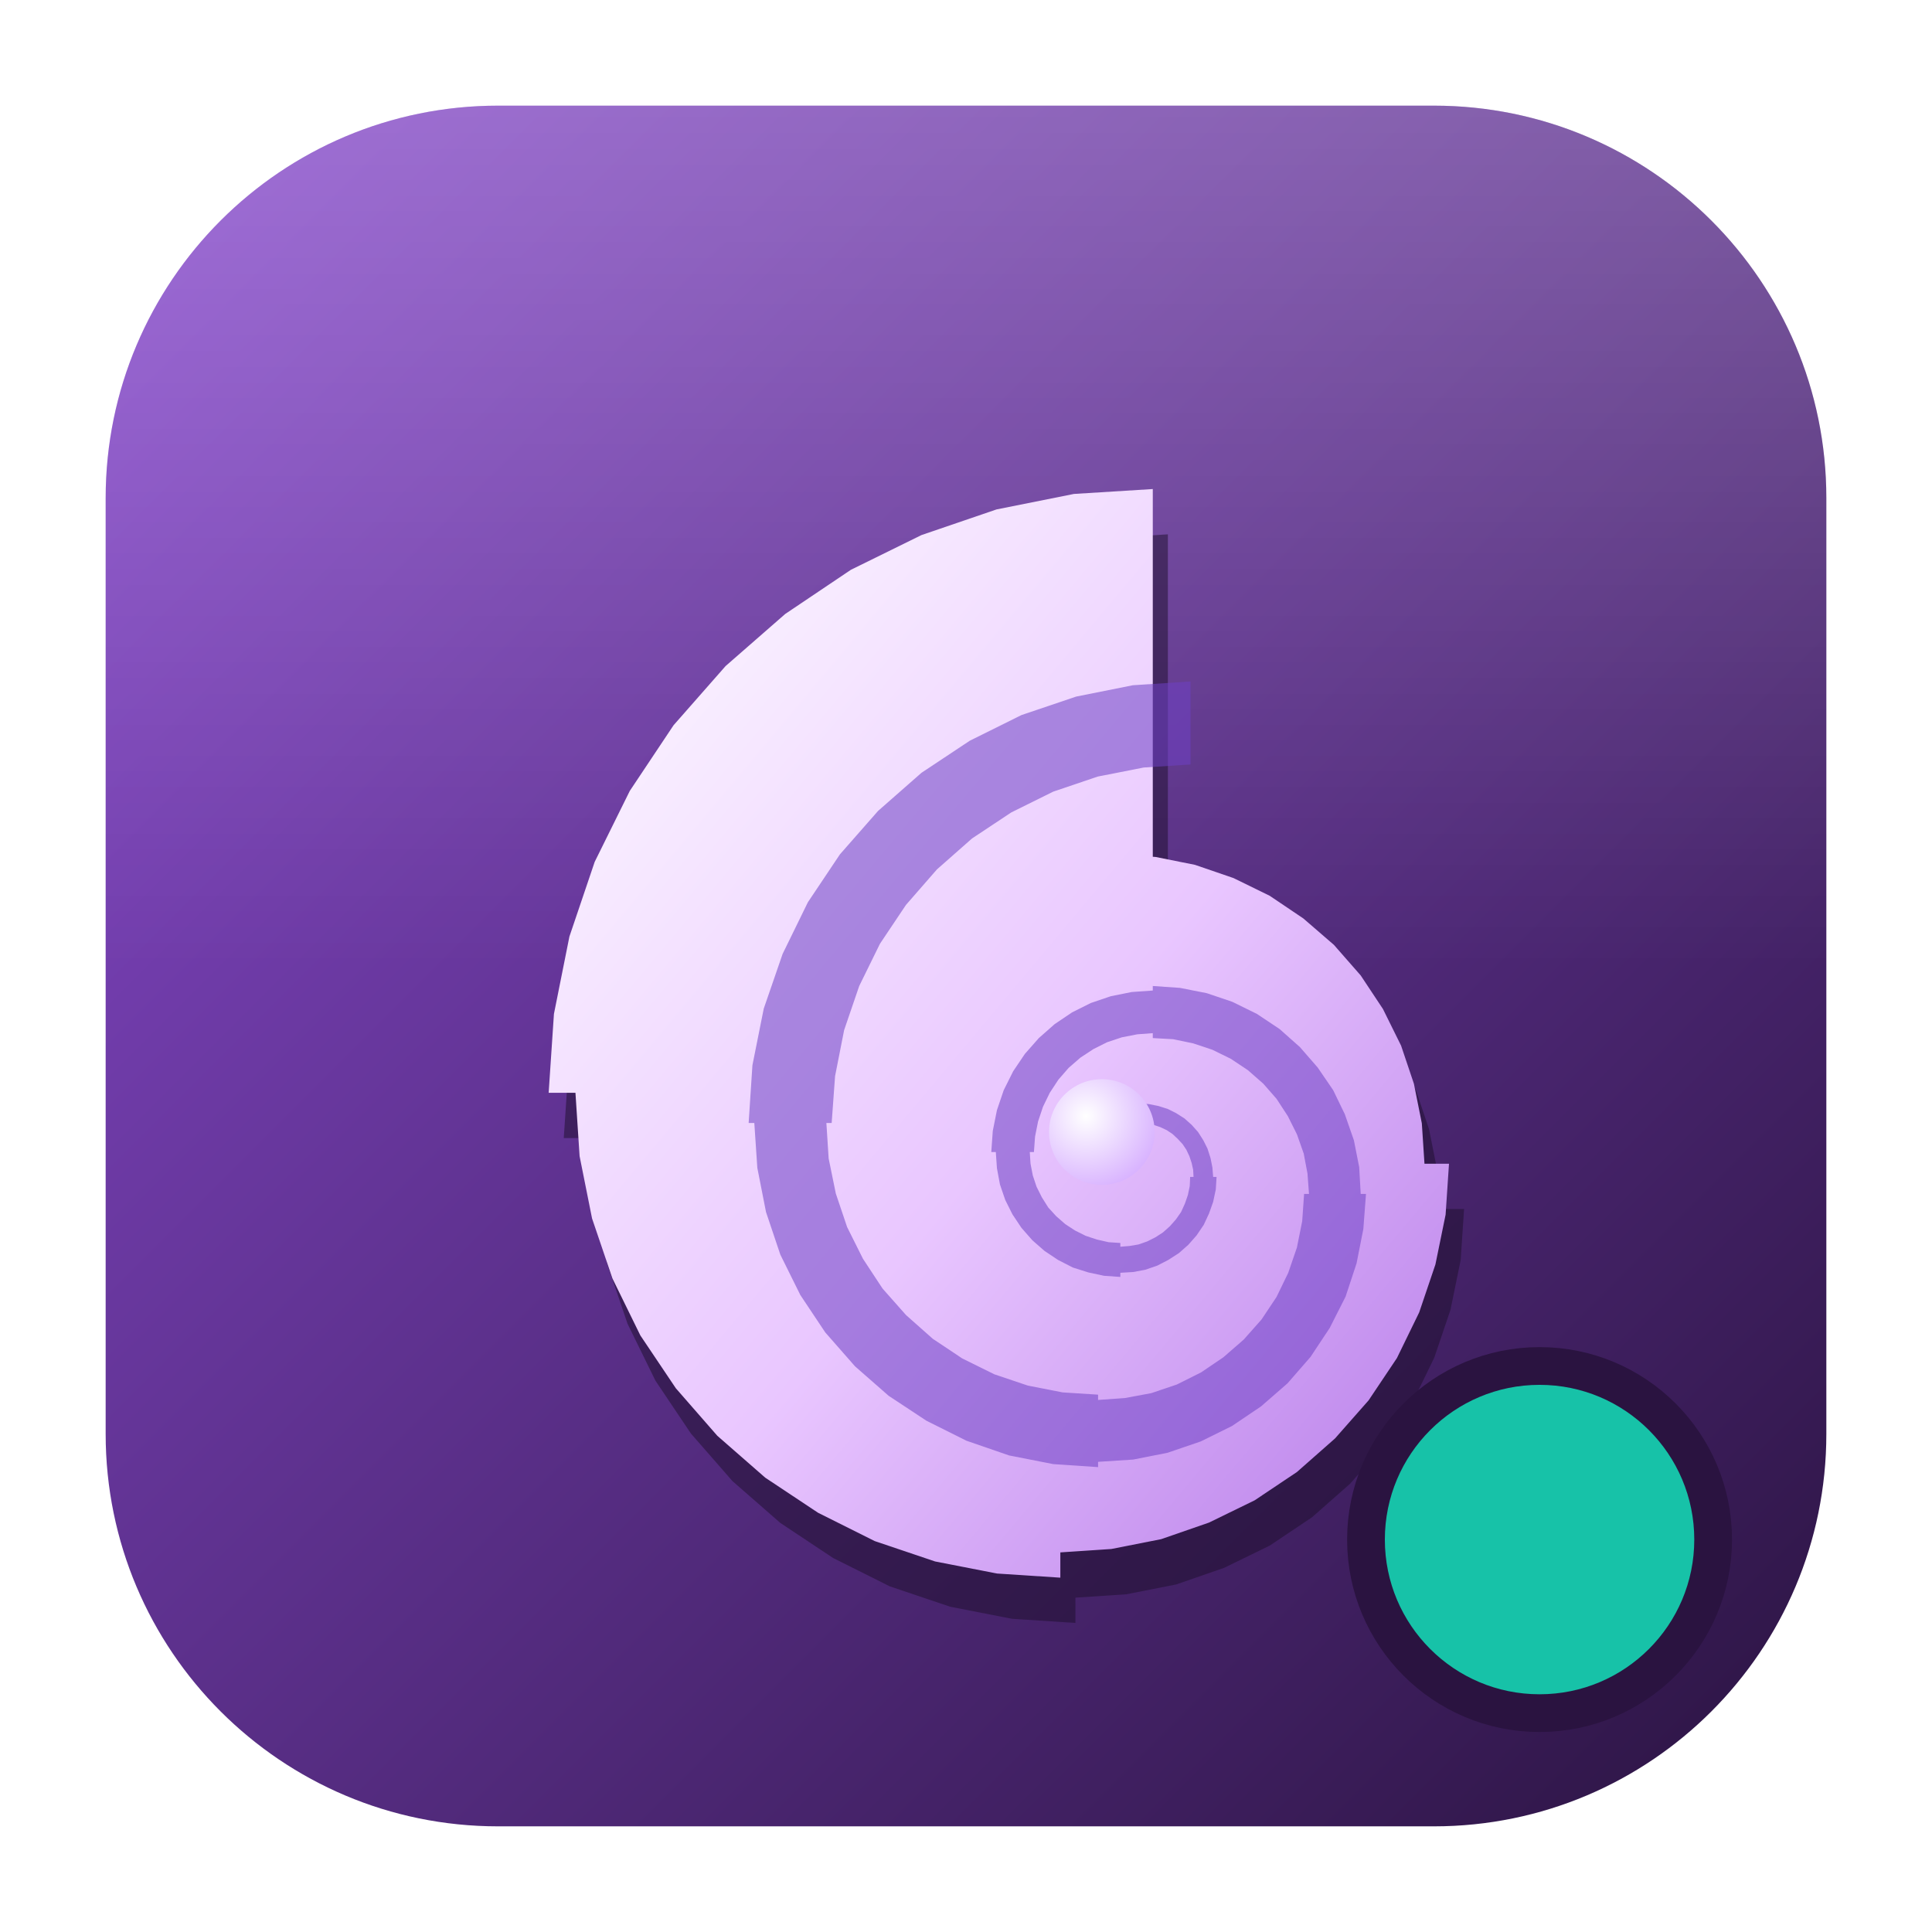
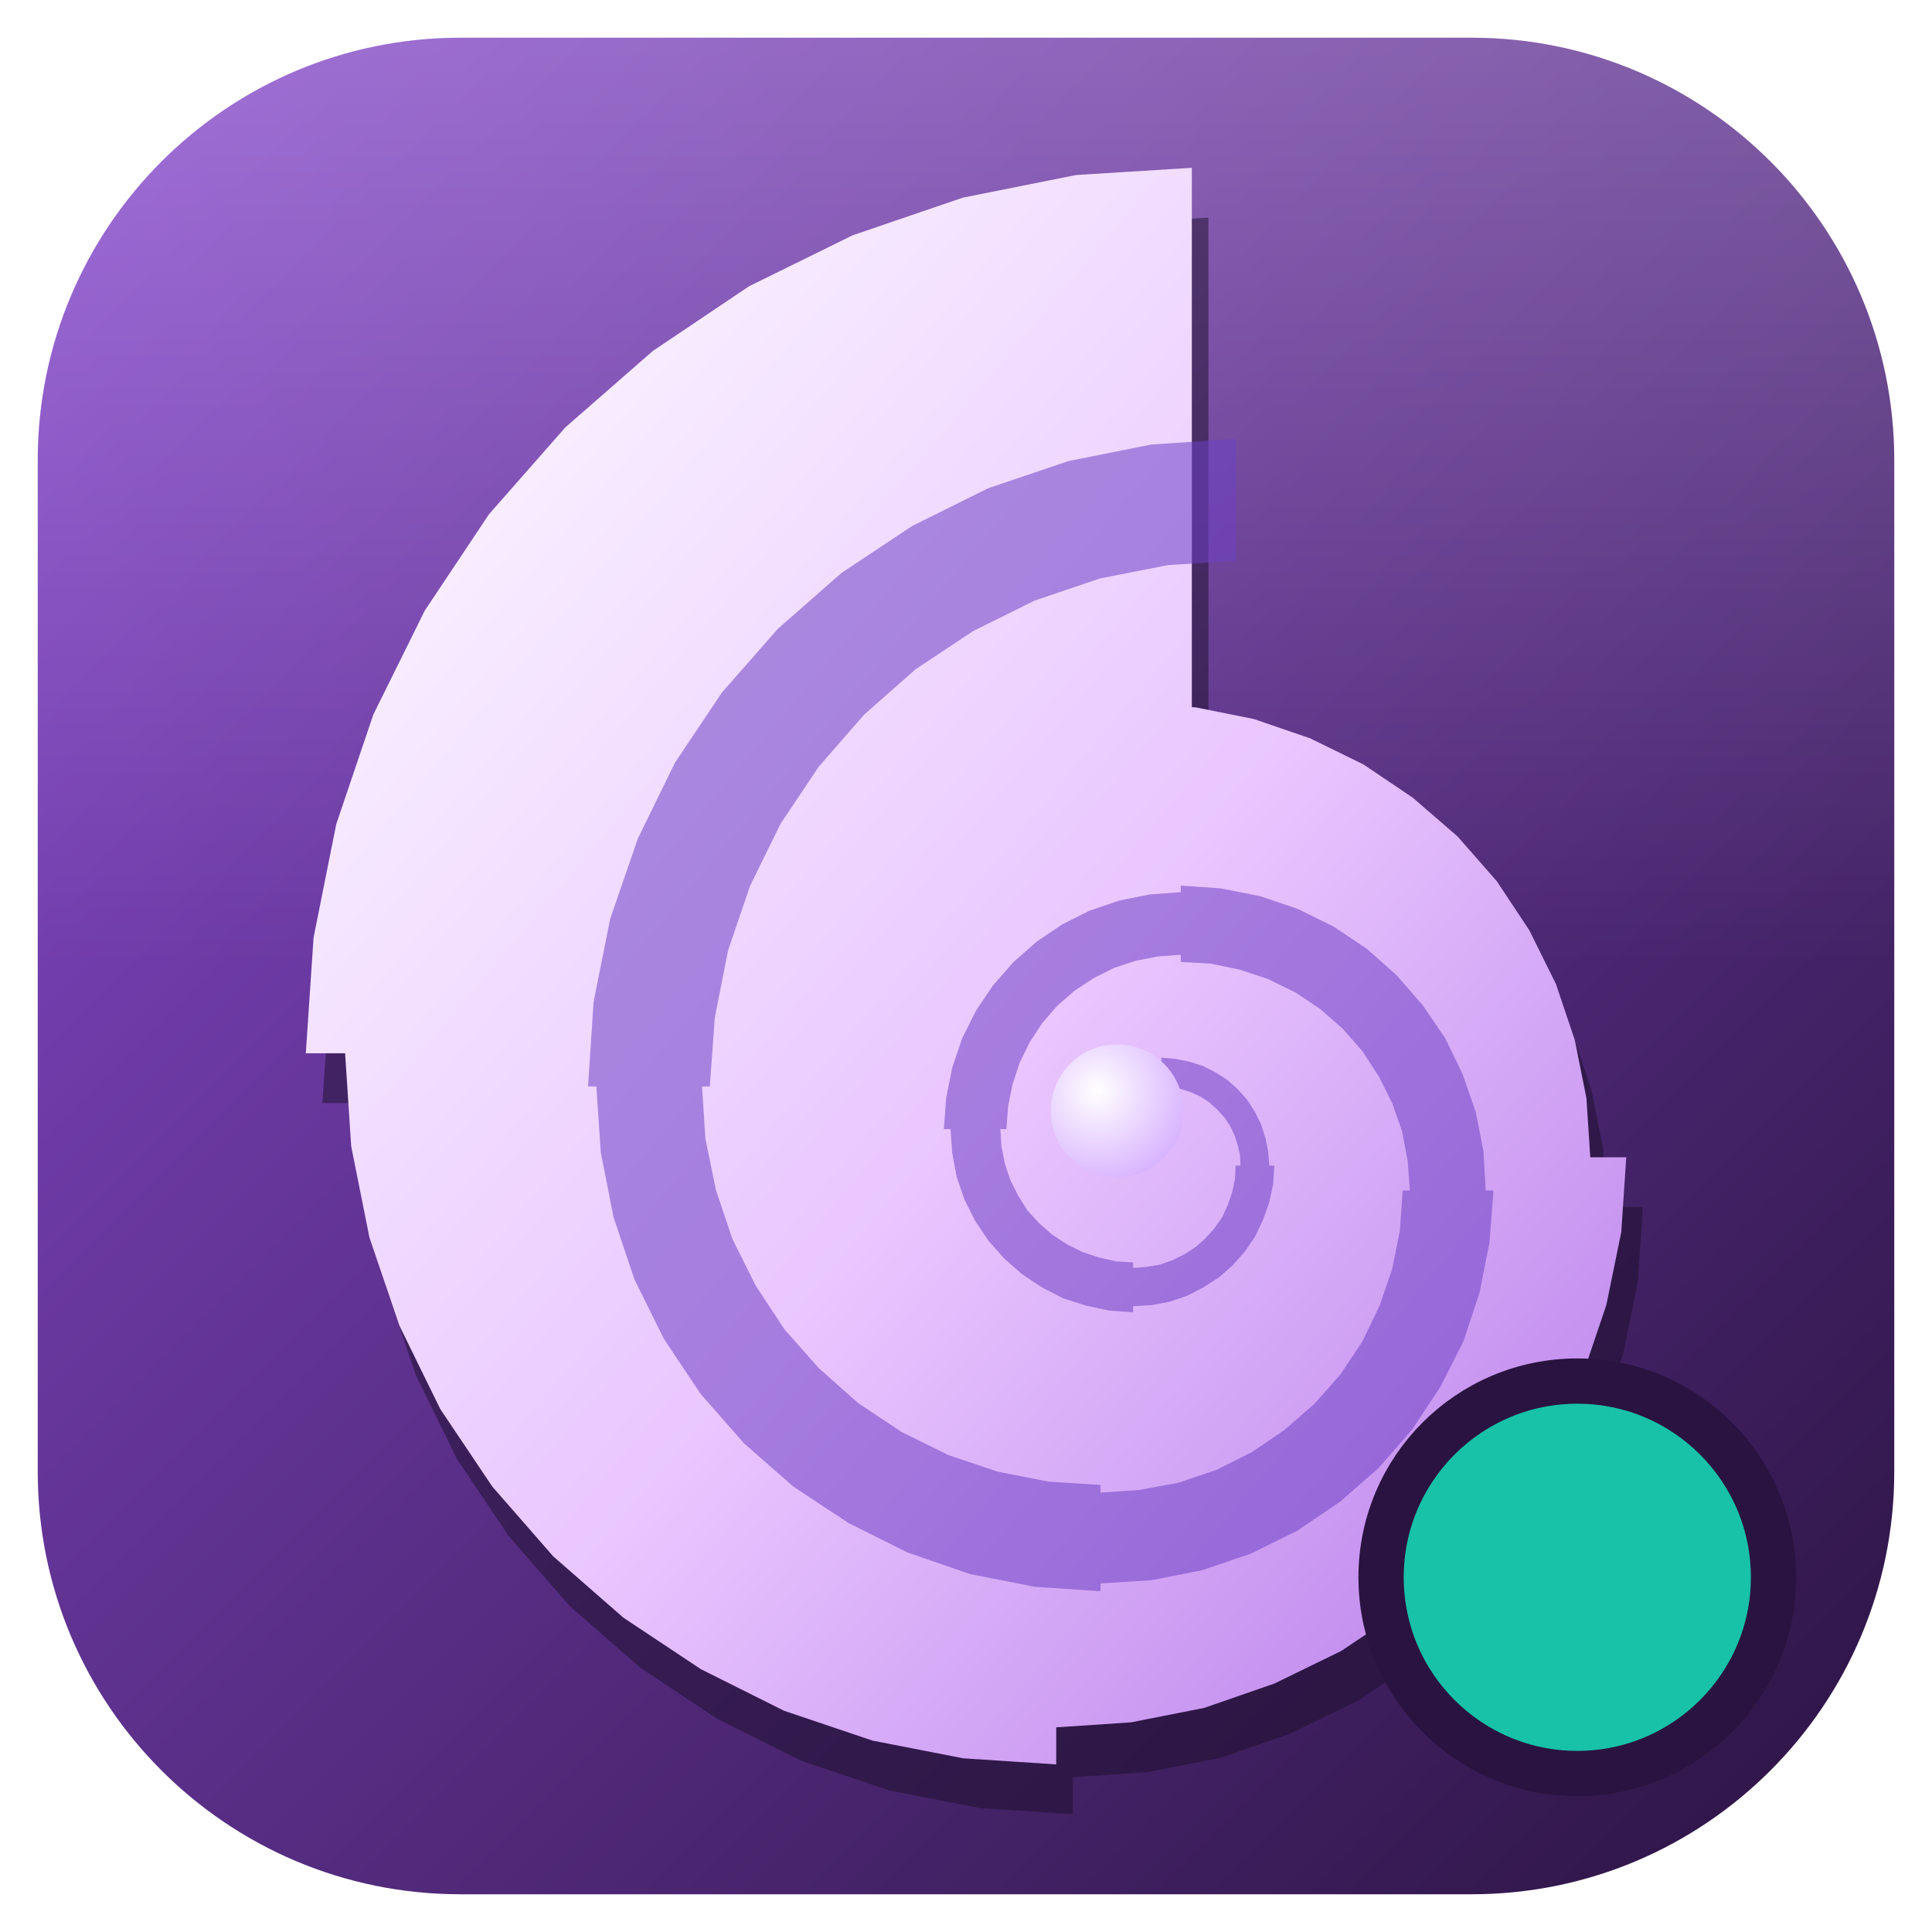
<svg xmlns="http://www.w3.org/2000/svg" width="512" height="512" viewBox="0 0 512 512" role="img" aria-labelledby="title desc">
  <defs>
    <linearGradient id="tile" x1="0" y1="0" x2="1" y2="1">
      <stop offset="0" stop-color="#8a4bd1" />
      <stop offset="1" stop-color="#2a1340" />
    </linearGradient>
    <linearGradient id="tileTop" x1="0" y1="0" x2="0" y2="1">
      <stop offset="0" stop-color="#ffffff" stop-opacity=".22" />
      <stop offset=".5" stop-color="#ffffff" stop-opacity="0" />
    </linearGradient>
    <linearGradient id="ribbon" x1="0" y1="0" x2="1" y2="1">
      <stop offset="0" stop-color="#ffffff" />
      <stop offset=".55" stop-color="#e9c6ff" />
      <stop offset="1" stop-color="#b57ae8" />
    </linearGradient>
    <radialGradient id="pearl" cx=".35" cy=".35" r=".7">
      <stop offset="0" stop-color="#ffffff" />
      <stop offset="1" stop-color="#d9b4ff" />
    </radialGradient>
  </defs>
-   <rect x="28" y="28" width="456" height="456" rx="104" fill="url(#tile)" />
-   <rect x="28" y="28" width="456" height="456" rx="104" fill="url(#tileTop)" />
-   <path d="M269.3,300.0 L269.5,297.0 L270.1,294.1 L271.0,291.3 L272.3,288.6 L274.0,286.2 L275.9,283.9 L278.2,282.0 L280.6,280.3 L283.3,279.0 L286.1,278.1 L289.0,277.5 L292.0,277.3 L292.0,274.3 L295.9,274.6 L299.7,275.3 L303.3,276.6 L306.8,278.3 L310.0,280.4 L312.9,283.0 L315.5,285.9 L317.6,289.1 L319.3,292.6 L320.6,296.2 L321.3,300.0 L321.6,303.9 L325.9,303.9 L325.6,309.0 L324.6,314.0 L323.0,318.8 L320.7,323.4 L317.9,327.6 L314.5,331.5 L310.7,334.8 L306.4,337.7 L301.9,339.9 L297.0,341.6 L292.0,342.6 L286.9,342.9 L286.9,348.0 L280.3,347.5 L273.8,346.2 L267.5,344.1 L261.6,341.2 L256.1,337.5 L251.1,333.1 L246.7,328.1 L243.1,322.6 L240.1,316.7 L238.0,310.4 L236.7,303.9 L236.3,297.3 L230.7,297.3 L231.2,288.8 L232.9,280.5 L235.6,272.5 L239.4,264.9 L244.1,257.8 L249.7,251.5 L256.0,245.9 L263.1,241.2 L270.7,237.4 L278.7,234.7 L287.0,233.0 L295.5,232.5 L295.5,226.4 L306.2,227.1 L316.7,229.2 L326.9,232.7 L336.5,237.4 L345.4,243.4 L353.5,250.4 L360.6,258.5 L366.5,267.4 L371.3,277.1 L374.7,287.2 L376.8,297.7 L377.5,308.4 L384.0,308.4 L383.1,321.9 L380.4,335.1 L376.1,347.8 L370.2,359.9 L362.7,371.1 L353.8,381.2 L343.7,390.1 L332.5,397.6 L320.4,403.5 L307.7,407.9 L294.5,410.5 L281.0,411.4 L281.0,418.1 L264.2,417.0 L247.8,413.8 L231.8,408.4 L216.8,400.9 L202.8,391.6 L190.1,380.5 L179.1,367.9 L169.7,353.9 L162.3,338.8 L156.9,322.9 L153.6,306.4 L152.5,289.6 L145.4,289.6 L146.8,268.7 L150.9,248.2 L157.6,228.4 L166.9,209.6 L178.5,192.2 L192.3,176.5 L208.1,162.7 L225.5,151.0 L244.2,141.8 L264.1,135.0 L284.6,130.9 L305.5,129.6 L305.5,237.6 L298.7,238.0 L292.0,239.4 L285.6,241.5 L279.5,244.6 L273.8,248.3 L268.7,252.8 L264.2,257.9 L260.4,263.6 L257.4,269.7 L255.2,276.2 L253.9,282.8 L253.4,289.6 L246.4,289.6 L246.7,294.1 L247.6,298.6 L249.0,302.9 L251.0,306.9 L253.5,310.7 L256.5,314.1 L259.9,317.1 L263.7,319.6 L267.8,321.6 L272.1,323.1 L276.5,324.0 L281.0,324.3 L281.0,331.0 L284.0,330.8 L286.9,330.2 L289.7,329.3 L292.3,328.0 L294.8,326.3 L297.0,324.4 L298.9,322.2 L300.6,319.7 L301.9,317.1 L302.8,314.3 L303.4,311.4 L303.6,308.4 L310.0,308.4 L309.9,306.6 L309.5,304.7 L308.9,302.9 L308.1,301.2 L307.0,299.6 L305.8,298.2 L304.3,296.9 L302.8,295.9 L301.1,295.0 L299.3,294.4 L297.4,294.1 L295.5,293.9 L295.5,287.9 L294.3,288.0 L293.1,288.2 L291.9,288.6 L290.8,289.1 L289.8,289.8 L288.8,290.6 L288.0,291.6 L287.3,292.6 L286.8,293.7 L286.4,294.9 L286.2,296.1 L286.1,297.3 L280.5,297.3 L280.5,298.2 L280.7,299.0 L281.0,299.8 L281.3,300.5 L281.8,301.2 L282.4,301.9 L283.0,302.4 L283.7,302.9 L284.5,303.3 L285.3,303.6 L286.1,303.7 L286.9,303.8 L286.9,308.8 L287.6,308.8 L288.2,308.7 L288.8,308.5 L289.4,308.2 L289.9,307.8 L290.4,307.4 L290.9,306.9 L291.2,306.4 L291.5,305.8 L291.7,305.2 L291.8,304.5 L291.9,303.9 L296.2,303.9 L296.2,303.3 L296.1,302.8 L295.9,302.3 L295.6,301.8 L295.3,301.3 L295.0,300.9 L294.6,300.6 L294.1,300.3 L293.6,300.0 L293.1,299.8 L292.6,299.7 L292.0,299.7 L292.0,296.7 L291.6,296.7 L291.2,296.8 L290.7,297.0 L290.4,297.2 L290.0,297.4 L289.7,297.7 L289.4,298.0 L289.2,298.4 L289.0,298.7 L288.8,299.2 L288.7,299.6 L288.7,300.0 Z" fill="#1b0e2a" opacity=".5" transform="translate(4,12)" />
-   <path d="M269.3,300.0 L269.5,297.0 L270.1,294.1 L271.0,291.3 L272.3,288.6 L274.0,286.2 L275.9,283.9 L278.2,282.0 L280.6,280.3 L283.3,279.0 L286.1,278.1 L289.0,277.5 L292.0,277.3 L292.0,274.3 L295.9,274.6 L299.7,275.3 L303.3,276.6 L306.8,278.3 L310.0,280.4 L312.9,283.0 L315.5,285.9 L317.6,289.1 L319.3,292.6 L320.6,296.2 L321.3,300.0 L321.6,303.9 L325.9,303.9 L325.6,309.0 L324.6,314.0 L323.0,318.8 L320.7,323.4 L317.9,327.6 L314.5,331.5 L310.7,334.8 L306.4,337.7 L301.9,339.9 L297.0,341.6 L292.0,342.6 L286.9,342.9 L286.9,348.0 L280.3,347.5 L273.8,346.2 L267.5,344.1 L261.6,341.2 L256.1,337.5 L251.1,333.1 L246.7,328.1 L243.1,322.6 L240.1,316.7 L238.0,310.4 L236.7,303.9 L236.3,297.3 L230.7,297.3 L231.2,288.8 L232.9,280.5 L235.6,272.5 L239.4,264.9 L244.1,257.8 L249.7,251.5 L256.0,245.9 L263.1,241.2 L270.7,237.4 L278.7,234.7 L287.0,233.0 L295.5,232.5 L295.5,226.4 L306.2,227.1 L316.7,229.2 L326.9,232.7 L336.5,237.4 L345.4,243.4 L353.5,250.4 L360.6,258.5 L366.5,267.4 L371.3,277.1 L374.7,287.2 L376.8,297.7 L377.5,308.4 L384.0,308.4 L383.1,321.9 L380.4,335.1 L376.1,347.8 L370.2,359.9 L362.7,371.1 L353.8,381.2 L343.7,390.1 L332.5,397.6 L320.4,403.5 L307.7,407.9 L294.5,410.5 L281.0,411.4 L281.0,418.1 L264.2,417.0 L247.8,413.8 L231.8,408.4 L216.8,400.9 L202.8,391.6 L190.1,380.5 L179.1,367.9 L169.7,353.9 L162.3,338.8 L156.9,322.9 L153.6,306.4 L152.5,289.6 L145.4,289.6 L146.8,268.7 L150.9,248.2 L157.6,228.4 L166.9,209.6 L178.5,192.2 L192.3,176.5 L208.1,162.7 L225.5,151.0 L244.2,141.8 L264.1,135.0 L284.6,130.9 L305.5,129.6 L305.5,237.6 L298.7,238.0 L292.0,239.4 L285.6,241.5 L279.5,244.6 L273.8,248.3 L268.7,252.8 L264.2,257.9 L260.4,263.6 L257.4,269.7 L255.2,276.2 L253.9,282.8 L253.4,289.6 L246.4,289.6 L246.7,294.1 L247.6,298.6 L249.0,302.9 L251.0,306.9 L253.5,310.7 L256.5,314.1 L259.9,317.1 L263.7,319.6 L267.8,321.6 L272.1,323.1 L276.5,324.0 L281.0,324.3 L281.0,331.0 L284.0,330.8 L286.9,330.2 L289.7,329.3 L292.3,328.0 L294.8,326.3 L297.0,324.4 L298.9,322.2 L300.6,319.7 L301.9,317.1 L302.8,314.3 L303.4,311.4 L303.6,308.4 L310.0,308.4 L309.9,306.6 L309.5,304.7 L308.9,302.9 L308.1,301.2 L307.0,299.6 L305.8,298.2 L304.3,296.9 L302.8,295.9 L301.1,295.0 L299.3,294.4 L297.4,294.1 L295.5,293.9 L295.5,287.9 L294.3,288.0 L293.1,288.2 L291.9,288.6 L290.8,289.1 L289.8,289.8 L288.8,290.6 L288.0,291.6 L287.3,292.6 L286.8,293.7 L286.4,294.9 L286.2,296.1 L286.1,297.3 L280.5,297.3 L280.5,298.2 L280.7,299.0 L281.0,299.8 L281.3,300.5 L281.8,301.2 L282.4,301.9 L283.0,302.4 L283.7,302.9 L284.5,303.3 L285.3,303.6 L286.1,303.7 L286.9,303.8 L286.9,308.8 L287.6,308.8 L288.2,308.7 L288.8,308.5 L289.4,308.2 L289.9,307.8 L290.4,307.4 L290.9,306.9 L291.2,306.4 L291.5,305.8 L291.7,305.2 L291.8,304.5 L291.9,303.9 L296.2,303.9 L296.2,303.3 L296.1,302.8 L295.9,302.3 L295.6,301.8 L295.3,301.3 L295.0,300.9 L294.6,300.6 L294.1,300.3 L293.6,300.0 L293.1,299.8 L292.6,299.7 L292.0,299.7 L292.0,296.7 L291.6,296.7 L291.2,296.8 L290.7,297.0 L290.4,297.2 L290.0,297.4 L289.7,297.7 L289.4,298.0 L289.2,298.4 L289.0,298.7 L288.8,299.2 L288.7,299.6 L288.7,300.0 Z" fill="url(#ribbon)" />
-   <path d="M277.0,300.0 L277.1,298.0 L277.5,296.1 L278.2,294.3 L279.0,292.5 L280.1,290.9 L281.4,289.4 L282.9,288.1 L284.5,287.0 L286.3,286.2 L288.1,285.5 L290.0,285.1 L292.0,285.0 L292.0,284.4 L294.5,284.6 L297.0,285.1 L299.5,285.9 L301.7,287.0 L303.9,288.4 L305.8,290.1 L307.5,292.0 L308.9,294.2 L310.0,296.4 L310.8,298.9 L311.3,301.4 L311.5,303.9 L312.4,303.9 L312.2,307.2 L311.5,310.5 L310.4,313.6 L309.0,316.6 L307.1,319.4 L304.9,321.9 L302.4,324.1 L299.6,325.9 L296.7,327.4 L293.5,328.5 L290.3,329.1 L286.9,329.3 L286.9,330.4 L282.6,330.1 L278.4,329.2 L274.3,327.9 L270.4,325.9 L266.8,323.5 L263.6,320.7 L260.7,317.4 L258.3,313.8 L256.4,310.0 L255.0,305.9 L254.2,301.6 L253.9,297.3 L252.7,297.3 L253.1,291.7 L254.2,286.2 L256.0,280.9 L258.5,275.9 L261.6,271.3 L265.3,267.1 L269.5,263.4 L274.1,260.3 L279.1,257.8 L284.4,256.0 L289.9,254.9 L295.5,254.5 L295.5,253.3 L302.7,253.8 L309.8,255.2 L316.6,257.5 L323.1,260.7 L329.1,264.7 L334.5,269.5 L339.2,274.9 L343.3,280.9 L346.4,287.3 L348.8,294.2 L350.2,301.3 L350.6,308.4 L352.0,308.4 L351.3,317.7 L349.5,326.8 L346.6,335.6 L342.4,343.9 L337.3,351.6 L331.2,358.6 L324.2,364.7 L316.5,369.9 L308.2,374.0 L299.4,377.0 L290.3,378.8 L281.0,379.4 L281.0,380.8 L269.1,380.0 L257.4,377.7 L246.1,373.8 L235.5,368.5 L225.5,361.9 L216.6,354.1 L208.7,345.1 L202.1,335.2 L196.8,324.5 L193.0,313.2 L190.7,301.5 L189.9,289.6 L188.4,289.6 L189.4,274.3 L192.4,259.3 L197.4,244.8 L204.1,231.1 L212.6,218.4 L222.7,206.9 L234.2,196.8 L247.0,188.3 L260.7,181.5 L275.2,176.6 L290.2,173.6 L305.5,172.6 L305.5,194.6 L293.1,195.4 L280.9,197.8 L269.1,201.8 L258.0,207.3 L247.6,214.2 L238.3,222.4 L230.1,231.8 L223.2,242.1 L217.7,253.3 L213.7,265.0 L211.3,277.2 L210.4,289.6 L209.0,289.6 L209.6,299.0 L211.5,308.3 L214.5,317.2 L218.7,325.6 L223.9,333.5 L230.1,340.5 L237.2,346.8 L245.0,352.0 L253.5,356.2 L262.4,359.2 L271.6,361.0 L281.0,361.6 L281.0,363.0 L288.1,362.5 L295.1,361.2 L301.9,358.9 L308.3,355.7 L314.2,351.7 L319.6,347.0 L324.3,341.7 L328.3,335.7 L331.4,329.3 L333.7,322.6 L335.1,315.6 L335.6,308.4 L336.9,308.4 L336.5,303.0 L335.5,297.7 L333.7,292.6 L331.3,287.8 L328.3,283.2 L324.8,279.2 L320.7,275.6 L316.2,272.6 L311.3,270.2 L306.2,268.5 L300.9,267.4 L295.5,267.1 L295.5,265.8 L291.4,266.1 L287.3,266.9 L283.4,268.2 L279.8,270.0 L276.3,272.3 L273.2,275.0 L270.5,278.1 L268.2,281.6 L266.4,285.3 L265.1,289.2 L264.3,293.2 L264.0,297.3 L262.9,297.3 L263.1,300.4 L263.7,303.5 L264.7,306.5 L266.1,309.3 L267.8,312.0 L269.9,314.3 L272.3,316.4 L274.9,318.1 L277.7,319.5 L280.7,320.5 L283.8,321.2 L286.9,321.4 L286.9,322.4 L289.3,322.2 L291.7,321.8 L294.0,321.0 L296.2,319.9 L298.2,318.6 L300.0,317.0 L301.6,315.2 L303.0,313.2 L304.0,311.0 L304.8,308.7 L305.3,306.3 L305.4,303.9 L306.3,303.9 L306.2,302.0 L305.8,300.2 L305.2,298.4 L304.4,296.7 L303.4,295.2 L302.1,293.8 L300.7,292.5 L299.2,291.5 L297.5,290.7 L295.7,290.1 L293.9,289.7 L292.0,289.6 L292.0,289.0 L290.6,289.1 L289.1,289.4 L287.8,289.8 L286.5,290.5 L285.3,291.3 L284.2,292.2 L283.3,293.3 L282.5,294.5 L281.8,295.8 L281.4,297.1 L281.1,298.6 L281.0,300.0 Z" fill="#6d3fc4" opacity=".55" transform="translate(10,8)" />
-   <circle cx="292" cy="300" r="14" fill="url(#pearl)" />
-   <circle cx="408" cy="408" r="46" fill="#17c2a8" stroke="#2a1340" stroke-width="10" />
+   <rect x="10" y="10" width="492" height="492" rx="112" fill="url(#tile)" />
+   <rect x="10" y="10" width="492" height="492" rx="112" fill="url(#tileTop)" />
+   <g transform="translate(-132.2 -145.6) scale(1.4666)">
+     <path d="M269.3,300.0 L269.5,297.0 L270.1,294.1 L271.0,291.3 L272.3,288.6 L274.0,286.2 L275.9,283.9 L278.2,282.0 L280.6,280.3 L283.3,279.0 L286.1,278.1 L289.0,277.5 L292.0,277.3 L292.0,274.3 L295.9,274.6 L299.7,275.3 L303.3,276.6 L306.8,278.3 L310.0,280.4 L312.9,283.0 L315.5,285.9 L317.6,289.1 L319.3,292.6 L320.6,296.2 L321.3,300.0 L321.6,303.9 L325.9,303.9 L325.6,309.0 L324.6,314.0 L323.0,318.8 L320.7,323.4 L317.9,327.6 L314.5,331.5 L310.7,334.8 L306.4,337.7 L301.9,339.9 L297.0,341.6 L292.0,342.6 L286.9,342.9 L286.9,348.0 L280.3,347.5 L273.8,346.2 L267.5,344.1 L261.6,341.2 L256.1,337.5 L251.1,333.1 L246.7,328.1 L243.1,322.6 L240.1,316.7 L238.0,310.4 L236.7,303.9 L236.3,297.3 L230.7,297.3 L231.2,288.8 L232.9,280.5 L235.6,272.5 L239.4,264.9 L244.1,257.8 L249.7,251.5 L256.0,245.9 L263.1,241.2 L270.7,237.4 L278.7,234.7 L287.0,233.0 L295.5,232.5 L295.5,226.4 L306.2,227.1 L316.7,229.2 L326.9,232.7 L336.5,237.4 L345.4,243.4 L353.5,250.4 L360.6,258.5 L366.5,267.4 L371.3,277.1 L374.7,287.2 L376.8,297.7 L377.5,308.4 L384.0,308.4 L383.1,321.9 L380.4,335.1 L376.1,347.8 L370.2,359.9 L362.7,371.1 L353.8,381.2 L343.7,390.1 L332.5,397.6 L320.4,403.5 L307.7,407.9 L294.5,410.5 L281.0,411.4 L281.0,418.1 L264.2,417.0 L247.8,413.8 L231.8,408.4 L216.8,400.9 L202.8,391.6 L190.1,380.5 L179.1,367.9 L169.7,353.9 L162.3,338.8 L156.9,322.9 L153.6,306.4 L152.5,289.6 L145.4,289.6 L146.8,268.7 L150.9,248.2 L157.6,228.4 L166.9,209.6 L178.5,192.2 L192.3,176.5 L208.1,162.7 L225.5,151.0 L244.2,141.8 L264.1,135.0 L284.6,130.9 L305.5,129.6 L305.5,237.6 L298.7,238.0 L292.0,239.4 L285.6,241.5 L279.5,244.6 L273.8,248.3 L268.7,252.8 L264.2,257.9 L260.4,263.6 L257.4,269.7 L255.2,276.2 L253.9,282.8 L253.4,289.6 L246.4,289.6 L246.7,294.1 L247.6,298.6 L249.0,302.9 L251.0,306.9 L253.5,310.7 L256.5,314.1 L259.9,317.1 L263.7,319.6 L267.8,321.6 L272.1,323.1 L276.5,324.0 L281.0,324.3 L281.0,331.0 L284.0,330.8 L286.9,330.2 L289.7,329.3 L292.3,328.0 L294.8,326.3 L297.0,324.4 L298.9,322.2 L300.6,319.7 L301.9,317.1 L302.8,314.3 L303.4,311.4 L303.6,308.4 L310.0,308.4 L309.9,306.6 L309.5,304.7 L308.9,302.9 L308.1,301.2 L307.0,299.6 L305.8,298.2 L304.3,296.9 L302.8,295.9 L301.1,295.0 L299.3,294.4 L297.4,294.1 L295.5,293.9 L295.5,287.9 L294.3,288.0 L293.1,288.2 L291.9,288.6 L290.8,289.1 L289.8,289.8 L288.8,290.6 L288.0,291.6 L287.3,292.6 L286.8,293.7 L286.4,294.9 L286.2,296.1 L286.1,297.3 L280.5,297.3 L280.5,298.2 L280.7,299.0 L281.0,299.8 L281.3,300.5 L281.8,301.2 L282.4,301.9 L283.0,302.4 L283.7,302.9 L284.5,303.3 L285.3,303.6 L286.1,303.7 L286.9,303.8 L286.9,308.8 L287.6,308.8 L288.2,308.7 L288.8,308.5 L289.4,308.2 L289.9,307.8 L290.4,307.4 L290.9,306.9 L291.2,306.4 L291.5,305.8 L291.7,305.2 L291.8,304.5 L291.9,303.9 L296.2,303.9 L296.2,303.3 L296.1,302.8 L295.9,302.3 L295.6,301.8 L295.3,301.3 L295.0,300.9 L294.6,300.6 L294.1,300.3 L293.6,300.0 L293.1,299.8 L292.6,299.7 L292.0,299.7 L292.0,296.7 L291.6,296.7 L291.2,296.8 L290.7,297.0 L290.4,297.2 L290.0,297.4 L289.7,297.7 L289.4,298.0 L289.2,298.4 L289.0,298.7 L288.8,299.2 L288.7,299.6 L288.7,300.0 Z" fill="#1b0e2a" opacity=".5" transform="translate(3,9)" />
+     <path d="M269.3,300.0 L269.5,297.0 L270.1,294.1 L271.0,291.3 L272.3,288.6 L274.0,286.2 L275.9,283.9 L278.2,282.0 L280.6,280.3 L283.3,279.0 L286.1,278.1 L289.0,277.5 L292.0,277.3 L292.0,274.3 L295.9,274.6 L299.7,275.3 L303.3,276.6 L306.8,278.3 L310.0,280.4 L312.9,283.0 L315.5,285.9 L317.6,289.1 L319.3,292.6 L320.6,296.2 L321.3,300.0 L321.6,303.9 L325.9,303.9 L325.6,309.0 L324.6,314.0 L323.0,318.8 L320.7,323.4 L317.9,327.6 L314.5,331.5 L310.7,334.8 L306.4,337.7 L301.9,339.9 L297.0,341.6 L292.0,342.6 L286.9,342.9 L286.9,348.0 L280.3,347.5 L273.8,346.2 L267.5,344.1 L261.6,341.2 L256.1,337.5 L251.1,333.1 L246.7,328.1 L243.1,322.6 L240.1,316.7 L238.0,310.4 L236.7,303.9 L236.3,297.3 L230.7,297.3 L231.2,288.8 L232.9,280.5 L235.6,272.5 L239.4,264.9 L244.1,257.8 L249.7,251.5 L256.0,245.9 L263.1,241.2 L270.7,237.4 L278.7,234.7 L287.0,233.0 L295.5,232.5 L295.5,226.4 L306.2,227.1 L316.7,229.2 L326.9,232.7 L336.5,237.4 L345.4,243.4 L353.5,250.4 L360.6,258.5 L366.5,267.4 L371.3,277.1 L374.7,287.2 L376.8,297.7 L377.5,308.4 L384.0,308.4 L383.1,321.9 L380.4,335.1 L376.1,347.8 L370.2,359.9 L362.7,371.1 L353.8,381.2 L343.7,390.1 L332.5,397.6 L320.4,403.5 L307.7,407.9 L294.5,410.5 L281.0,411.4 L281.0,418.1 L264.2,417.0 L247.8,413.8 L231.8,408.4 L216.8,400.9 L202.8,391.6 L190.1,380.5 L179.1,367.9 L169.7,353.9 L162.3,338.8 L156.9,322.9 L153.6,306.4 L152.5,289.6 L145.4,289.6 L146.8,268.7 L150.9,248.2 L157.6,228.4 L166.9,209.6 L178.5,192.2 L192.3,176.5 L208.1,162.7 L225.5,151.0 L244.2,141.8 L264.1,135.0 L284.6,130.9 L305.5,129.6 L305.5,237.6 L298.7,238.0 L292.0,239.4 L285.6,241.5 L279.5,244.6 L273.8,248.3 L268.7,252.8 L264.2,257.9 L260.4,263.6 L257.4,269.7 L255.2,276.2 L253.9,282.8 L253.4,289.6 L246.4,289.6 L246.7,294.1 L247.6,298.6 L249.0,302.9 L251.0,306.9 L253.5,310.7 L256.5,314.1 L259.9,317.1 L263.7,319.6 L267.8,321.6 L272.1,323.1 L276.5,324.0 L281.0,324.3 L281.0,331.0 L284.0,330.8 L286.9,330.2 L289.7,329.3 L292.3,328.0 L294.8,326.3 L297.0,324.4 L298.9,322.2 L300.6,319.7 L301.9,317.1 L302.8,314.3 L303.4,311.4 L303.6,308.4 L310.0,308.4 L309.9,306.6 L309.5,304.7 L308.9,302.9 L308.1,301.2 L307.0,299.6 L305.8,298.2 L304.3,296.9 L302.8,295.9 L301.1,295.0 L299.3,294.4 L297.4,294.1 L295.5,293.9 L295.5,287.9 L294.3,288.0 L293.1,288.2 L291.9,288.6 L290.8,289.1 L289.8,289.8 L288.8,290.6 L288.0,291.6 L287.3,292.6 L286.8,293.7 L286.4,294.9 L286.2,296.1 L286.1,297.3 L280.5,297.3 L280.5,298.2 L280.7,299.0 L281.0,299.8 L281.3,300.5 L281.8,301.2 L282.4,301.9 L283.0,302.4 L283.7,302.9 L284.5,303.3 L285.3,303.6 L286.1,303.7 L286.9,303.8 L286.9,308.8 L287.6,308.8 L288.2,308.7 L288.8,308.5 L289.4,308.2 L289.9,307.8 L290.4,307.4 L290.9,306.9 L291.2,306.4 L291.5,305.8 L291.7,305.2 L291.8,304.5 L291.9,303.9 L296.2,303.9 L296.2,303.3 L296.1,302.8 L295.9,302.3 L295.6,301.8 L295.3,301.3 L295.0,300.9 L294.6,300.6 L294.1,300.3 L293.6,300.0 L293.1,299.8 L292.6,299.7 L292.0,299.7 L292.0,296.7 L291.6,296.7 L291.2,296.8 L290.7,297.0 L290.4,297.2 L290.0,297.4 L289.7,297.7 L289.4,298.0 L289.2,298.4 L289.0,298.7 L288.8,299.2 L288.7,299.6 L288.7,300.0 Z" fill="url(#ribbon)" />
+     <path d="M277.0,300.0 L277.1,298.0 L277.5,296.1 L278.2,294.3 L279.0,292.5 L280.1,290.9 L281.4,289.4 L282.9,288.1 L284.5,287.0 L286.3,286.2 L288.1,285.5 L290.0,285.1 L292.0,285.0 L292.0,284.4 L294.5,284.6 L297.0,285.1 L299.5,285.9 L301.7,287.0 L303.9,288.4 L305.8,290.1 L307.5,292.0 L308.9,294.2 L310.0,296.4 L310.8,298.9 L311.3,301.4 L311.5,303.9 L312.4,303.9 L312.2,307.2 L311.5,310.5 L310.4,313.6 L309.0,316.6 L307.1,319.4 L304.9,321.9 L302.4,324.1 L299.6,325.9 L296.7,327.4 L293.5,328.5 L290.3,329.1 L286.9,329.3 L286.9,330.4 L282.6,330.1 L278.4,329.2 L274.3,327.9 L270.4,325.9 L266.8,323.5 L263.6,320.7 L260.7,317.4 L258.3,313.8 L256.4,310.0 L255.0,305.9 L254.2,301.6 L253.9,297.3 L252.7,297.3 L253.1,291.7 L254.2,286.2 L256.0,280.9 L258.5,275.9 L261.6,271.3 L265.3,267.1 L269.5,263.4 L274.1,260.3 L279.1,257.8 L284.4,256.0 L289.9,254.9 L295.5,254.5 L295.5,253.3 L302.7,253.8 L309.8,255.2 L316.6,257.5 L323.1,260.7 L329.1,264.7 L334.5,269.5 L339.2,274.9 L343.3,280.9 L346.4,287.3 L348.8,294.2 L350.2,301.3 L350.6,308.4 L352.0,308.4 L351.3,317.7 L349.5,326.8 L346.6,335.6 L342.4,343.9 L337.3,351.6 L331.2,358.6 L324.2,364.7 L316.5,369.9 L308.2,374.0 L299.4,377.0 L290.3,378.8 L281.0,379.4 L281.0,380.8 L269.1,380.0 L257.4,377.7 L246.1,373.8 L235.5,368.5 L225.5,361.9 L216.6,354.1 L208.7,345.1 L202.1,335.2 L196.8,324.5 L193.0,313.2 L190.7,301.5 L189.9,289.6 L188.4,289.6 L189.4,274.3 L192.4,259.3 L197.4,244.8 L204.1,231.1 L212.6,218.4 L222.7,206.9 L234.2,196.8 L247.0,188.3 L260.7,181.5 L275.2,176.6 L290.2,173.6 L305.5,172.6 L305.5,194.6 L293.1,195.4 L280.9,197.8 L269.1,201.8 L258.0,207.3 L247.6,214.2 L238.3,222.4 L230.1,231.8 L223.2,242.1 L217.7,253.3 L213.7,265.0 L211.3,277.2 L210.4,289.6 L209.0,289.6 L209.6,299.0 L211.5,308.3 L214.5,317.2 L218.7,325.6 L223.9,333.5 L230.1,340.5 L237.2,346.8 L245.0,352.0 L253.5,356.2 L262.4,359.2 L271.6,361.0 L281.0,361.6 L281.0,363.0 L288.1,362.5 L295.1,361.2 L301.9,358.9 L308.3,355.7 L314.2,351.7 L319.6,347.0 L324.3,341.7 L328.3,335.7 L331.4,329.3 L333.7,322.6 L335.1,315.6 L335.6,308.4 L336.9,308.4 L336.5,303.0 L335.5,297.7 L333.7,292.6 L331.3,287.8 L328.3,283.2 L324.8,279.2 L320.7,275.6 L316.2,272.6 L311.3,270.2 L306.2,268.5 L300.9,267.4 L295.5,267.1 L295.5,265.8 L291.4,266.1 L287.3,266.9 L283.4,268.2 L279.8,270.0 L276.3,272.3 L273.2,275.0 L270.5,278.1 L268.2,281.6 L266.4,285.3 L265.1,289.2 L264.3,293.2 L264.0,297.3 L262.9,297.3 L263.1,300.4 L263.7,303.5 L264.7,306.5 L266.1,309.3 L267.8,312.0 L269.9,314.3 L272.3,316.4 L274.9,318.1 L277.7,319.5 L280.7,320.5 L283.8,321.2 L286.9,321.4 L286.9,322.4 L289.3,322.2 L291.7,321.8 L294.0,321.0 L296.2,319.9 L298.2,318.6 L300.0,317.0 L301.6,315.2 L303.0,313.2 L304.0,311.0 L304.8,308.7 L305.3,306.3 L305.4,303.9 L306.3,303.9 L306.2,302.0 L305.8,300.2 L305.2,298.4 L304.4,296.7 L303.4,295.2 L302.1,293.8 L300.7,292.5 L299.2,291.5 L297.5,290.7 L295.7,290.1 L293.9,289.7 L292.0,289.6 L292.0,289.0 L290.6,289.1 L289.1,289.4 L287.8,289.8 L286.5,290.5 L285.3,291.3 L284.2,292.2 L283.3,293.3 L282.5,294.5 L281.8,295.8 L281.4,297.1 L281.1,298.6 L281.0,300.0 Z" fill="#6d3fc4" opacity=".55" transform="translate(8,6)" />
+     <circle cx="292" cy="300" r="12" fill="url(#pearl)" />
+   </g>
+   <circle cx="418" cy="418" r="52" fill="#17c2a8" stroke="#2a1340" stroke-width="12" />
</svg>
